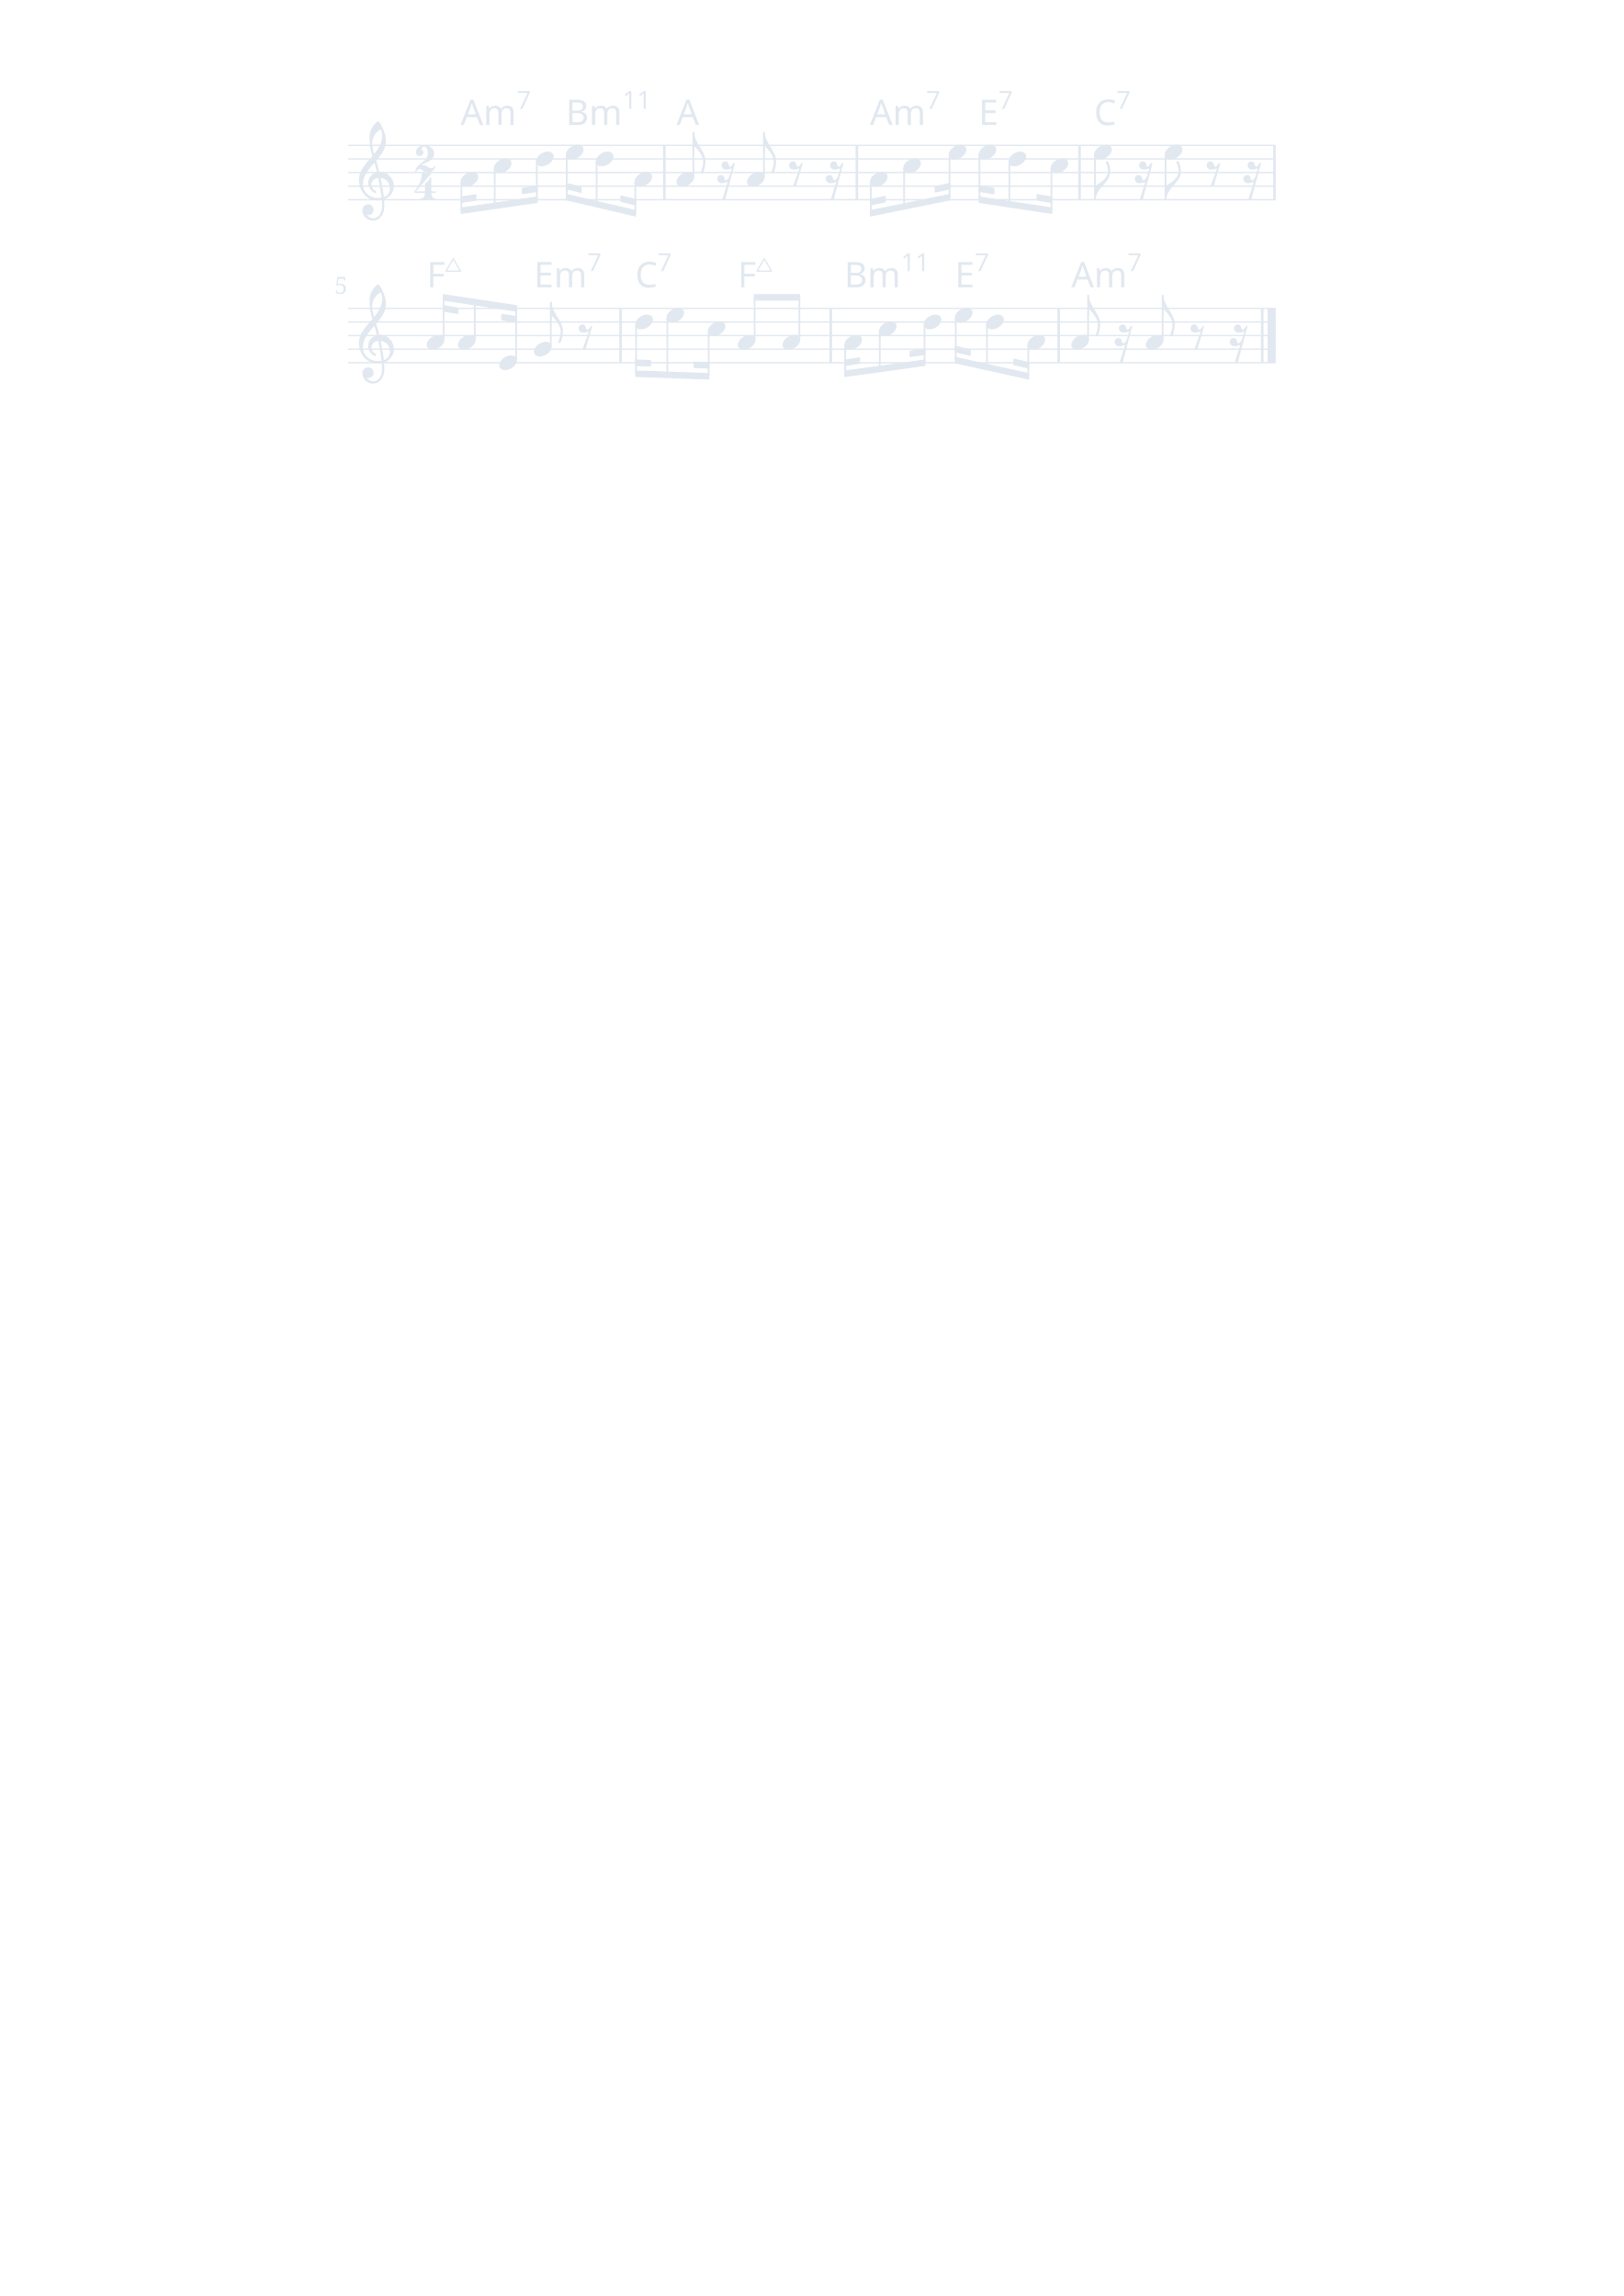
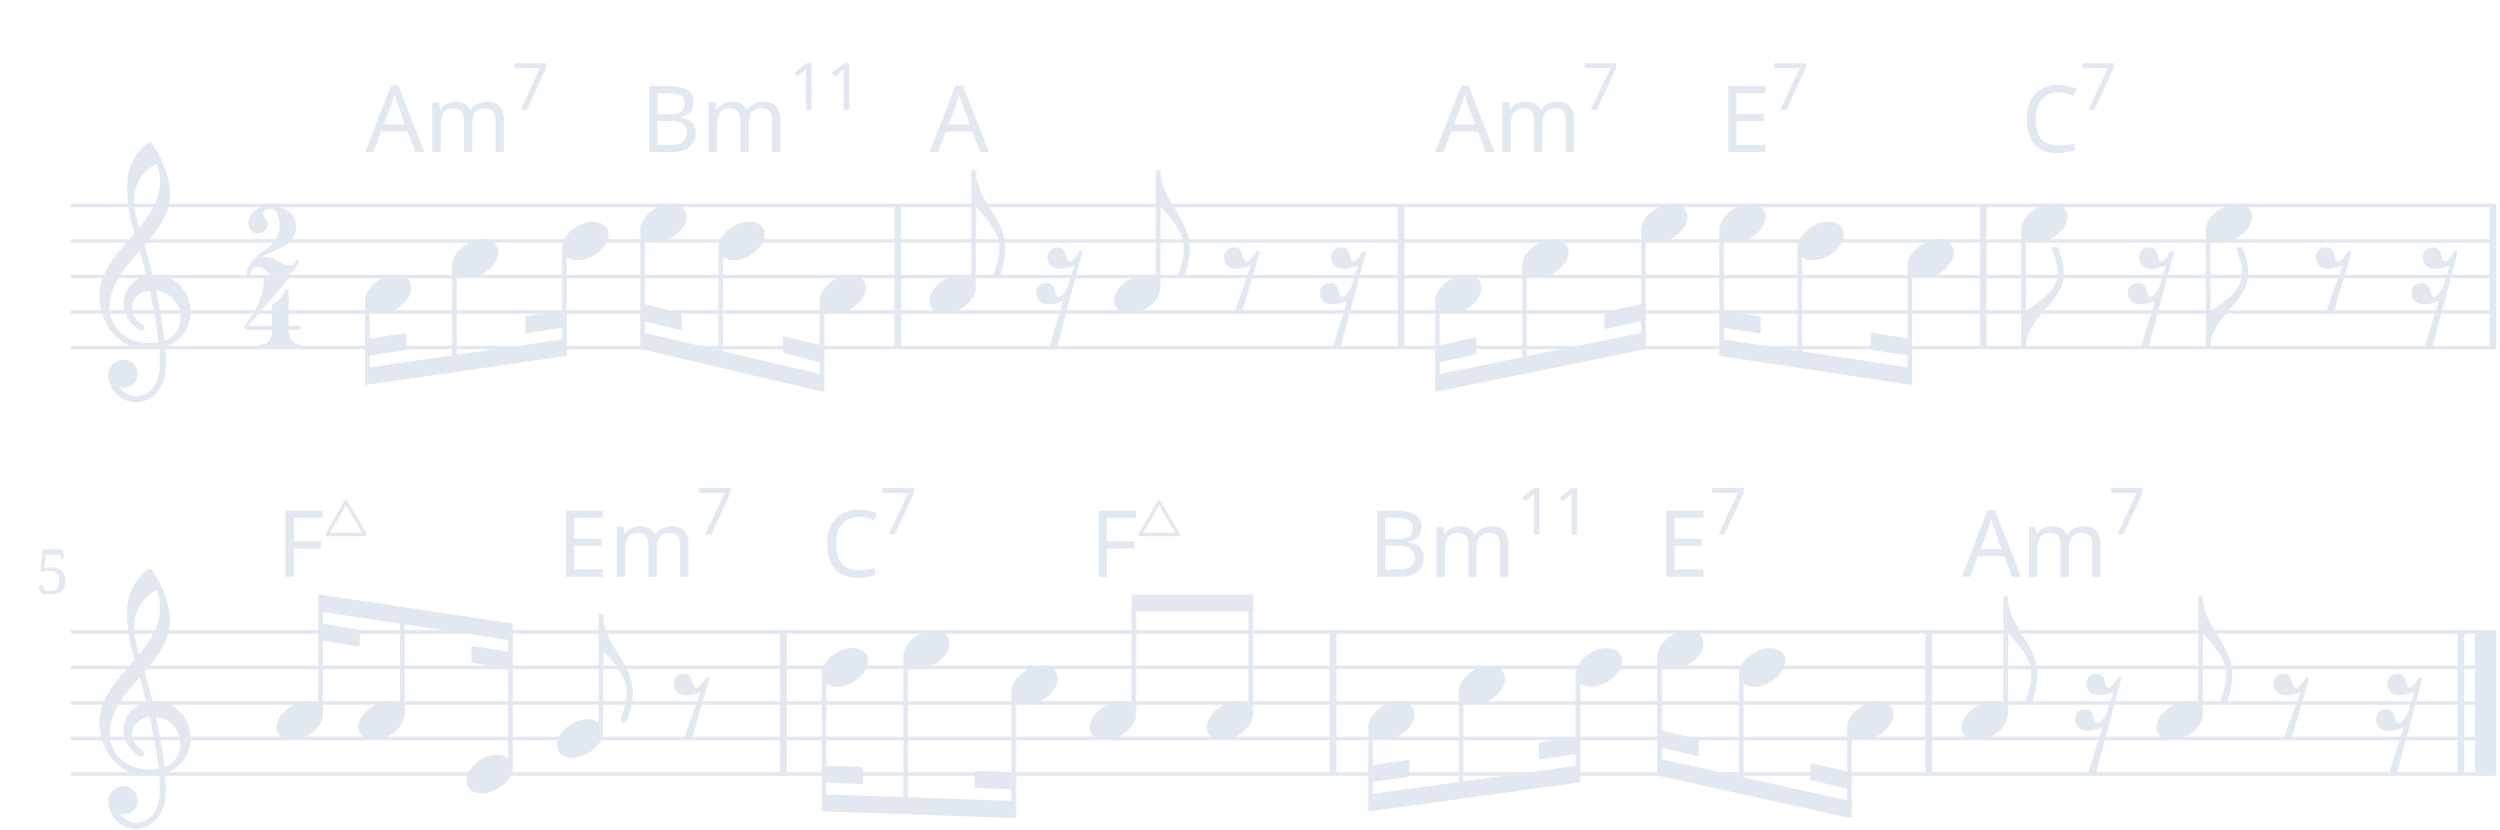
- <svg xmlns="http://www.w3.org/2000/svg" xmlns:xlink="http://www.w3.org/1999/xlink" style="color:#e2e8f0" version="1.2" width="210.00mm" height="297.00mm" viewBox="0 -0 119.502 169.009">
+ <svg xmlns="http://www.w3.org/2000/svg" xmlns:xlink="http://www.w3.org/1999/xlink" style="color:#e2e8f0" version="1.2" viewBox="23.62 4.92 70.35 23.33">
  <style type="text/css">

tspan { white-space: pre; }

</style>
  <g transform="translate(93.7041, 12.7006)">
    <rect x="0" y="-2" width="0.19" height="4" ry="0" fill="currentColor" />
  </g>
  <g transform="translate(25.6075, 14.7006)">
    <line stroke-linejoin="round" stroke-linecap="round" stroke-width="0.1" stroke="currentColor" x1="0.05" y1="0" x2="68.237" y2="0" />
  </g>
  <g transform="translate(25.6075, 13.7006)">
    <line stroke-linejoin="round" stroke-linecap="round" stroke-width="0.1" stroke="currentColor" x1="0.05" y1="0" x2="68.237" y2="0" />
  </g>
  <g transform="translate(25.6075, 12.7006)">
    <line stroke-linejoin="round" stroke-linecap="round" stroke-width="0.1" stroke="currentColor" x1="0.05" y1="0" x2="68.237" y2="0" />
  </g>
  <g transform="translate(25.6075, 11.7006)">
    <line stroke-linejoin="round" stroke-linecap="round" stroke-width="0.1" stroke="currentColor" x1="0.05" y1="0" x2="68.237" y2="0" />
  </g>
  <g transform="translate(25.6075, 10.7006)">
    <line stroke-linejoin="round" stroke-linecap="round" stroke-width="0.1" stroke="currentColor" x1="0.05" y1="0" x2="68.237" y2="0" />
  </g>
  <g transform="translate(79.3563, 12.7006)">
    <rect x="0" y="-2" width="0.19" height="4" ry="0" fill="currentColor" />
  </g>
  <g transform="translate(62.9712, 12.7006)">
    <rect x="0" y="-2" width="0.19" height="4" ry="0" fill="currentColor" />
  </g>
  <g transform="translate(48.8002, 12.7006)">
    <rect x="0" y="-2" width="0.19" height="4" ry="0" fill="currentColor" />
  </g>
  <a style="color:inherit;" xlink:href="textedit:///home/klaudius/Dokumenty/blog/vamos.ly:25:55:56">
    <g transform="translate(72.0221, 11.2006)">
      <path transform="scale(0.004, -0.004)" d="M0 -46c0 91 116 182 217 182c63 0 109 -35 109 -90c0 -87 -110 -182 -220 -182c-67 0 -106 39 -106 90z" fill="currentColor" />
    </g>
  </a>
  <a style="color:inherit;" xlink:href="textedit:///home/klaudius/Dokumenty/blog/vamos.ly:25:59:60">
    <g transform="translate(74.223, 11.7006)">
      <path transform="scale(0.004, -0.004)" d="M0 -46c0 91 116 182 217 182c63 0 109 -35 109 -90c0 -87 -110 -182 -220 -182c-67 0 -106 39 -106 90z" fill="currentColor" />
    </g>
  </a>
  <g transform="translate(72.0871, 12.7006)">
    <rect x="-0.065" y="-1.314" width="0.13" height="3.324" ry="0.04" fill="currentColor" />
  </g>
  <a style="color:inherit;" xlink:href="textedit:///home/klaudius/Dokumenty/blog/vamos.ly:17:38:39">
    <g transform="translate(72.0221, 9.2006)">
      <text font-family="sans" font-size="2.616" text-anchor="start" fill="currentColor">
        <tspan>E</tspan>
      </text>
    </g>
    <g transform="translate(73.4902, 8.0114)">
      <text font-family="sans" font-size="1.85" text-anchor="start" fill="currentColor">
        <tspan>7</tspan>
      </text>
    </g>
  </a>
  <g transform="translate(74.288, 12.7006)">
    <rect x="-0.065" y="-0.814" width="0.13" height="3.152" ry="0.04" fill="currentColor" />
  </g>
  <a style="color:inherit;" xlink:href="textedit:///home/klaudius/Dokumenty/blog/vamos.ly:25:51:52">
    <g transform="translate(69.8212, 11.2006)">
      <path transform="scale(0.004, -0.004)" d="M0 -46c0 91 116 182 217 182c63 0 109 -35 109 -90c0 -87 -110 -182 -220 -182c-67 0 -106 39 -106 90z" fill="currentColor" />
    </g>
  </a>
  <a style="color:inherit;" xlink:href="textedit:///home/klaudius/Dokumenty/blog/vamos.ly:25:62:63">
    <g transform="translate(77.3206, 12.2006)">
      <path transform="scale(0.004, -0.004)" d="M0 -46c0 91 116 182 217 182c63 0 109 -35 109 -90c0 -87 -110 -182 -220 -182c-67 0 -106 39 -106 90z" fill="currentColor" />
    </g>
  </a>
  <g transform="translate(77.3856, 12.7006)">
    <rect x="-0.065" y="-0.314" width="0.13" height="3.114" ry="0.04" fill="currentColor" />
  </g>
  <a style="color:inherit;" xlink:href="textedit:///home/klaudius/Dokumenty/blog/vamos.ly:17:45:46">
    <g transform="translate(80.5219, 9.2006)">
      <text font-family="sans" font-size="2.616" text-anchor="start" fill="currentColor">
        <tspan>C</tspan>
      </text>
    </g>
    <g transform="translate(82.1608, 8.0114)">
      <text font-family="sans" font-size="1.85" text-anchor="start" fill="currentColor">
        <tspan>7</tspan>
      </text>
    </g>
  </a>
  <a style="color:inherit;" xlink:href="textedit:///home/klaudius/Dokumenty/blog/vamos.ly:17:32:33">
    <g transform="translate(64.0226, 9.2006)">
      <text font-family="sans" font-size="2.616" text-anchor="start" fill="currentColor">
        <tspan>A</tspan>
      </text>
    </g>
    <g transform="translate(65.6956, 9.2006)">
      <text font-family="sans" font-size="2.616" text-anchor="start" fill="currentColor">
        <tspan>m</tspan>
      </text>
    </g>
    <g transform="translate(68.1539, 8.0114)">
      <text font-family="sans" font-size="1.85" text-anchor="start" fill="currentColor">
        <tspan>7</tspan>
      </text>
    </g>
  </a>
  <a style="color:inherit;" xlink:href="textedit:///home/klaudius/Dokumenty/blog/vamos.ly:25:44:45">
    <g transform="translate(64.0226, 13.2006)">
      <path transform="scale(0.004, -0.004)" d="M0 -46c0 91 116 182 217 182c63 0 109 -35 109 -90c0 -87 -110 -182 -220 -182c-67 0 -106 39 -106 90z" fill="currentColor" />
    </g>
  </a>
  <g transform="translate(64.0876, 12.7006)">
    <rect x="-0.065" y="0.686" width="0.13" height="2.301" ry="0.04" fill="currentColor" />
  </g>
  <a style="color:inherit;" xlink:href="textedit:///home/klaudius/Dokumenty/blog/vamos.ly:25:48:49">
    <g transform="translate(66.4735, 12.2006)">
      <path transform="scale(0.004, -0.004)" d="M0 -46c0 91 116 182 217 182c63 0 109 -35 109 -90c0 -87 -110 -182 -220 -182c-67 0 -106 39 -106 90z" fill="currentColor" />
    </g>
  </a>
  <g transform="translate(66.5385, 12.7006)">
    <rect x="-0.065" y="-0.314" width="0.13" height="2.809" ry="0.04" fill="currentColor" />
  </g>
  <g transform="translate(69.8862, 12.7006)">
    <rect x="-0.065" y="-1.314" width="0.13" height="3.137" ry="0.04" fill="currentColor" />
  </g>
  <a style="color:inherit;" xlink:href="textedit:///home/klaudius/Dokumenty/blog/vamos.ly:25:78:79">
    <g transform="translate(88.8139, 12.7006)">
      <path transform="scale(0.004, -0.004)" d="M70 205c79 0 46 -98 91 -98c16 0 54 48 61 63c3 6 8 9 14 9s12 -3 14 -9l-123 -420c-8 -7 -17 -10 -27 -10s-20 3 -28 10l117 326c-34 -12 -69 -22 -105 -22c-58 0 -85 41 -85 80c0 36 24 71 71 71z" fill="currentColor" />
    </g>
  </a>
  <a style="color:inherit;" xlink:href="textedit:///home/klaudius/Dokumenty/blog/vamos.ly:25:81:82">
    <g transform="translate(91.6074, 12.7006)">
      <path transform="scale(0.004, -0.004)" d="M125 205c79 0 45 -98 90 -98c15 0 50 49 57 63c3 6 8 9 14 9s12 -3 14 -9l-179 -670c-8 -7 -17 -10 -27 -10s-20 3 -28 10l101 327c-34 -12 -70 -23 -106 -23c-58 0 -86 41 -86 80c0 36 24 71 71 71c79 0 46 -98 91 -98c16 0 55 51 60 68l46 151 c-34 -12 -68 -22 -104 -22c-58 0 -85 41 -85 80c0 36 24 71 71 71z" fill="currentColor" />
    </g>
  </a>
  <g transform="translate(38.4086, 14.0568)">
    <polygon stroke-linejoin="round" stroke-linecap="round" stroke-width="0.08" fill="currentColor" stroke="currentColor" points="1.125 -0.366 1.125 0.034 0.04 0.2 0.04 -0.2" />
  </g>
  <g transform="translate(33.895, 14.7006)">
    <polygon stroke-linejoin="round" stroke-linecap="round" stroke-width="0.08" fill="currentColor" stroke="currentColor" points="1.125 -0.366 1.125 0.034 0.04 0.2 0.04 -0.2" />
  </g>
  <g transform="translate(33.895, 15.5106)">
    <polygon stroke-linejoin="round" stroke-linecap="round" stroke-width="0.08" fill="currentColor" stroke="currentColor" points="5.639 -1.01 5.639 -0.61 0.04 0.2 0.04 -0.2" />
  </g>
  <g transform="translate(45.6581, 14.6229)">
    <polygon stroke-linejoin="round" stroke-linecap="round" stroke-width="0.08" fill="currentColor" stroke="currentColor" points="1.125 0.068 1.125 0.468 0.04 0.2 0.04 -0.2" />
  </g>
  <g transform="translate(41.6445, 13.7006)">
    <polygon stroke-linejoin="round" stroke-linecap="round" stroke-width="0.08" fill="currentColor" stroke="currentColor" points="1.125 0.068 1.125 0.468 0.04 0.2 0.04 -0.2" />
  </g>
  <g transform="translate(41.6445, 14.5106)">
    <polygon stroke-linejoin="round" stroke-linecap="round" stroke-width="0.08" fill="currentColor" stroke="currentColor" points="5.139 0.99 5.139 1.39 0.04 0.2 0.04 -0.2" />
  </g>
  <g transform="translate(68.7862, 13.9345)">
    <polygon stroke-linejoin="round" stroke-linecap="round" stroke-width="0.08" fill="currentColor" stroke="currentColor" points="1.125 -0.434 1.125 -0.034 0.04 0.2 0.04 -0.2" />
  </g>
  <g transform="translate(64.0226, 14.8906)">
    <polygon stroke-linejoin="round" stroke-linecap="round" stroke-width="0.08" fill="currentColor" stroke="currentColor" points="1.125 -0.434 1.125 -0.034 0.04 0.2 0.04 -0.2" />
  </g>
  <g transform="translate(64.0226, 15.7006)">
    <polygon stroke-linejoin="round" stroke-linecap="round" stroke-width="0.08" fill="currentColor" stroke="currentColor" points="5.889 -1.39 5.889 -0.99 0.04 0.2 0.04 -0.2" />
  </g>
  <g transform="translate(76.2856, 14.5268)">
    <polygon stroke-linejoin="round" stroke-linecap="round" stroke-width="0.08" fill="currentColor" stroke="currentColor" points="1.125 -0.026 1.125 0.374 0.04 0.2 0.04 -0.2" />
  </g>
  <g transform="translate(72.0221, 13.8906)">
    <polygon stroke-linejoin="round" stroke-linecap="round" stroke-width="0.08" fill="currentColor" stroke="currentColor" points="1.125 -0.026 1.125 0.374 0.04 0.2 0.04 -0.2" />
  </g>
  <g transform="translate(72.0221, 14.7006)">
    <polygon stroke-linejoin="round" stroke-linecap="round" stroke-width="0.08" fill="currentColor" stroke="currentColor" points="5.389 0.61 5.389 1.01 0.04 0.2 0.04 -0.2" />
  </g>
  <g transform="translate(80.5869, 12.7006)">
    <rect x="-0.065" y="-1.314" width="0.13" height="3.314" ry="0.04" fill="currentColor" />
  </g>
  <g transform="translate(80.6519, 14.6606)">
    <path transform="scale(0.004, -0.004)" d="M0 0h-16v375h16v-375zM224 509c0 94 -40 158 -40 168c0 14 11 22 23 22c7 0 15 -3 20 -11c25 -56 40 -117 40 -179c0 -203 -267 -306 -267 -509v250c97 59 224 148 224 259z" fill="currentColor" />
  </g>
  <a style="color:inherit;" xlink:href="textedit:///home/klaudius/Dokumenty/blog/vamos.ly:25:68:69">
    <g transform="translate(80.5219, 11.2006)">
      <path transform="scale(0.004, -0.004)" d="M0 -46c0 91 116 182 217 182c63 0 109 -35 109 -90c0 -87 -110 -182 -220 -182c-67 0 -106 39 -106 90z" fill="currentColor" />
    </g>
  </a>
  <a style="color:inherit;" xlink:href="textedit:///home/klaudius/Dokumenty/blog/vamos.ly:25:71:72">
    <g transform="translate(83.6196, 12.7006)">
      <path transform="scale(0.004, -0.004)" d="M125 205c79 0 45 -98 90 -98c15 0 50 49 57 63c3 6 8 9 14 9s12 -3 14 -9l-179 -670c-8 -7 -17 -10 -27 -10s-20 3 -28 10l101 327c-34 -12 -70 -23 -106 -23c-58 0 -86 41 -86 80c0 36 24 71 71 71c79 0 46 -98 91 -98c16 0 55 51 60 68l46 151 c-34 -12 -68 -22 -104 -22c-58 0 -85 41 -85 80c0 36 24 71 71 71z" fill="currentColor" />
    </g>
  </a>
  <a style="color:inherit;" xlink:href="textedit:///home/klaudius/Dokumenty/blog/vamos.ly:25:75:76">
    <g transform="translate(85.7163, 11.2006)">
      <path transform="scale(0.004, -0.004)" d="M0 -46c0 91 116 182 217 182c63 0 109 -35 109 -90c0 -87 -110 -182 -220 -182c-67 0 -106 39 -106 90z" fill="currentColor" />
    </g>
  </a>
  <g transform="translate(85.7813, 12.7006)">
    <rect x="-0.065" y="-1.314" width="0.13" height="3.314" ry="0.04" fill="currentColor" />
  </g>
  <g transform="translate(85.8463, 14.6606)">
    <path transform="scale(0.004, -0.004)" d="M0 0h-16v375h16v-375zM224 509c0 94 -40 158 -40 168c0 14 11 22 23 22c7 0 15 -3 20 -11c25 -56 40 -117 40 -179c0 -203 -267 -306 -267 -509v250c97 59 224 148 224 259z" fill="currentColor" />
  </g>
  <g transform="translate(41.7095, 12.7006)">
    <rect x="-0.065" y="-1.314" width="0.13" height="3.139" ry="0.04" fill="currentColor" />
  </g>
  <a style="color:inherit;" xlink:href="textedit:///home/klaudius/Dokumenty/blog/vamos.ly:25:16:17">
    <g transform="translate(43.8454, 11.7006)">
      <path transform="scale(0.004, -0.004)" d="M0 -46c0 91 116 182 217 182c63 0 109 -35 109 -90c0 -87 -110 -182 -220 -182c-67 0 -106 39 -106 90z" fill="currentColor" />
    </g>
  </a>
  <g transform="translate(43.9104, 12.7006)">
    <rect x="-0.065" y="-0.814" width="0.13" height="3.144" ry="0.04" fill="currentColor" />
  </g>
  <a style="color:inherit;" xlink:href="textedit:///home/klaudius/Dokumenty/blog/vamos.ly:25:12:13">
    <g transform="translate(41.6445, 11.2006)">
      <path transform="scale(0.004, -0.004)" d="M0 -46c0 91 116 182 217 182c63 0 109 -35 109 -90c0 -87 -110 -182 -220 -182c-67 0 -106 39 -106 90z" fill="currentColor" />
    </g>
  </a>
  <a style="color:inherit;" xlink:href="textedit:///home/klaudius/Dokumenty/blog/vamos.ly:25:19:20">
    <g transform="translate(46.6931, 13.2006)">
      <path transform="scale(0.004, -0.004)" d="M0 -46c0 91 116 182 217 182c63 0 109 -35 109 -90c0 -87 -110 -182 -220 -182c-67 0 -106 39 -106 90z" fill="currentColor" />
    </g>
  </a>
  <g transform="translate(46.7581, 12.7006)">
    <rect x="-0.065" y="0.686" width="0.13" height="2.299" ry="0.04" fill="currentColor" />
  </g>
  <g transform="translate(33.96, 12.7006)">
    <rect x="-0.065" y="0.686" width="0.13" height="2.115" ry="0.04" fill="currentColor" />
  </g>
  <a style="color:inherit;" xlink:href="textedit:///home/klaudius/Dokumenty/blog/vamos.ly:23:0:1">
    <g transform="translate(30.5608, 12.7006)">
      <path transform="scale(0.004, -0.004)" d="M229 0c-88 0 -90 66 -144 66c-30 0 -59 -20 -62 -55c-1 -7 -6 -11 -11 -11c-6 0 -12 4 -12 11v2c15 172 232 165 232 342c0 59 -16 122 -67 122c-25 0 -49 -14 -49 -37c0 -27 35 -41 35 -68c0 -38 -31 -69 -69 -69s-69 31 -69 69c0 76 72 128 152 128 c95 0 183 -57 183 -145c0 -151 -150 -159 -246 -220c9 2 18 3 27 3c83 0 111 -59 171 -59c48 0 38 38 55 38c6 0 12 -5 12 -12c0 -22 -44 -105 -138 -105z" fill="currentColor" />
    </g>
    <g transform="translate(30.4925, 14.7006)">
      <path transform="scale(0.004, -0.004)" d="M196 117h117c0 -48 27 -94 72 -94c8 0 12 -5 12 -11s-4 -12 -12 -12c-44 0 -87 13 -131 13s-87 -13 -131 -13c-8 0 -12 6 -12 12s4 11 12 11c45 0 73 46 73 94zM225 487c36 0 69 14 76 14c8 0 14 -6 14 -12c0 -2 -1 -3 -2 -5l-284 -330h167v131c0 34 34 27 68 72 c22 30 23 56 36 56c6 0 13 -5 13 -14v-245h72c10 0 15 -7 15 -14s-5 -15 -15 -15h-72v-8h-117v8h-167c-23 0 -31 14 -31 23c0 12 140 143 140 336c0 9 6 16 13 16c5 0 39 -13 74 -13z" fill="currentColor" />
    </g>
  </a>
  <a style="color:inherit;" xlink:href="textedit:///home/klaudius/Dokumenty/blog/vamos.ly:17:27:28">
    <g transform="translate(49.7891, 9.2006)">
      <text font-family="sans" font-size="2.616" text-anchor="start" fill="currentColor">
        <tspan>A</tspan>
      </text>
    </g>
  </a>
  <a style="color:inherit;" xlink:href="textedit:///home/klaudius/Dokumenty/blog/vamos.ly:25:5:6">
    <g transform="translate(36.346, 12.2006)">
      <path transform="scale(0.004, -0.004)" d="M0 -46c0 91 116 182 217 182c63 0 109 -35 109 -90c0 -87 -110 -182 -220 -182c-67 0 -106 39 -106 90z" fill="currentColor" />
    </g>
  </a>
  <g transform="translate(36.411, 12.7006)">
    <rect x="-0.065" y="-0.314" width="0.13" height="2.765" ry="0.04" fill="currentColor" />
  </g>
  <a style="color:inherit;" xlink:href="textedit:///home/klaudius/Dokumenty/blog/vamos.ly:22:0:1">
</a>
  <a style="color:inherit;" xlink:href="textedit:///home/klaudius/Dokumenty/blog/vamos.ly:25:8:9">
    <g transform="translate(39.4436, 11.7006)">
      <path transform="scale(0.004, -0.004)" d="M0 -46c0 91 116 182 217 182c63 0 109 -35 109 -90c0 -87 -110 -182 -220 -182c-67 0 -106 39 -106 90z" fill="currentColor" />
    </g>
  </a>
  <g transform="translate(39.5086, 12.7006)">
    <rect x="-0.065" y="-0.814" width="0.13" height="2.823" ry="0.04" fill="currentColor" />
  </g>
  <a style="color:inherit;" xlink:href="textedit:///home/klaudius/Dokumenty/blog/vamos.ly:17:18:19">
    <g transform="translate(41.6445, 9.2006)">
      <text font-family="sans" font-size="2.616" text-anchor="start" fill="currentColor">
        <tspan>B</tspan>
      </text>
    </g>
    <g transform="translate(43.3517, 9.2006)">
      <text font-family="sans" font-size="2.616" text-anchor="start" fill="currentColor">
        <tspan>m</tspan>
      </text>
    </g>
    <g transform="translate(45.81, 8.0114)">
      <text font-family="sans" font-size="1.85" text-anchor="start" fill="currentColor">
        <tspan>11</tspan>
      </text>
    </g>
  </a>
  <a style="color:inherit;" xlink:href="textedit:///home/klaudius/Dokumenty/blog/vamos.ly:25:35:36">
    <g transform="translate(58.0811, 12.7006)">
      <path transform="scale(0.004, -0.004)" d="M70 205c79 0 46 -98 91 -98c16 0 54 48 61 63c3 6 8 9 14 9s12 -3 14 -9l-123 -420c-8 -7 -17 -10 -27 -10s-20 3 -28 10l117 326c-34 -12 -69 -22 -105 -22c-58 0 -85 41 -85 80c0 36 24 71 71 71z" fill="currentColor" />
    </g>
  </a>
  <a style="color:inherit;" xlink:href="textedit:///home/klaudius/Dokumenty/blog/vamos.ly:25:25:26">
    <g transform="translate(49.7891, 13.2006)">
      <path transform="scale(0.004, -0.004)" d="M0 -46c0 91 116 182 217 182c63 0 109 -35 109 -90c0 -87 -110 -182 -220 -182c-67 0 -106 39 -106 90z" fill="currentColor" />
    </g>
  </a>
  <a style="color:inherit;" xlink:href="textedit:///home/klaudius/Dokumenty/blog/vamos.ly:25:32:33">
    <g transform="translate(54.9834, 13.2006)">
      <path transform="scale(0.004, -0.004)" d="M0 -46c0 91 116 182 217 182c63 0 109 -35 109 -90c0 -87 -110 -182 -220 -182c-67 0 -106 39 -106 90z" fill="currentColor" />
    </g>
  </a>
  <g transform="translate(56.2226, 12.7006)">
    <rect x="-0.065" y="-3" width="0.13" height="3.314" ry="0.04" fill="currentColor" />
  </g>
  <g transform="translate(56.2876, 9.7406)">
    <path transform="scale(0.004, -0.004)" d="M0 0v-375h-16v375h16zM123 -729c0 10 42 87 42 196c0 103 -94 208 -165 283v250c0 -197 207 -336 207 -533c0 -71 -15 -141 -41 -207c-5 -8 -13 -12 -20 -12c-12 0 -23 9 -23 23z" fill="currentColor" />
  </g>
  <a style="color:inherit;" xlink:href="textedit:///home/klaudius/Dokumenty/blog/vamos.ly:25:38:39">
    <g transform="translate(60.8745, 12.7006)">
      <path transform="scale(0.004, -0.004)" d="M125 205c79 0 45 -98 90 -98c15 0 50 49 57 63c3 6 8 9 14 9s12 -3 14 -9l-179 -670c-8 -7 -17 -10 -27 -10s-20 3 -28 10l101 327c-34 -12 -70 -23 -106 -23c-58 0 -86 41 -86 80c0 36 24 71 71 71c79 0 46 -98 91 -98c16 0 55 51 60 68l46 151 c-34 -12 -68 -22 -104 -22c-58 0 -85 41 -85 80c0 36 24 71 71 71z" fill="currentColor" />
    </g>
  </a>
  <a style="color:inherit;" xlink:href="textedit:///home/klaudius/Dokumenty/blog/vamos.ly:25:28:29">
    <g transform="translate(52.8867, 12.7006)">
      <path transform="scale(0.004, -0.004)" d="M125 205c79 0 45 -98 90 -98c15 0 50 49 57 63c3 6 8 9 14 9s12 -3 14 -9l-179 -670c-8 -7 -17 -10 -27 -10s-20 3 -28 10l101 327c-34 -12 -70 -23 -106 -23c-58 0 -86 41 -86 80c0 36 24 71 71 71c79 0 46 -98 91 -98c16 0 55 51 60 68l46 151 c-34 -12 -68 -22 -104 -22c-58 0 -85 41 -85 80c0 36 24 71 71 71z" fill="currentColor" />
    </g>
  </a>
  <g transform="translate(26.4075, 13.7006)">
    <path transform="scale(0.004, -0.004)" d="M266 -635h-6c-108 0 -195 88 -195 197c0 58 53 103 112 103c54 0 95 -47 95 -103c0 -52 -43 -95 -95 -95c-11 0 -21 2 -31 6c26 -39 68 -65 117 -65h4zM401 151c19 -89 48 -242 60 -354c76 27 112 94 112 163c0 89 -60 179 -172 191zM74 28c0 -112 98 -247 278 -247 c21 0 44 2 68 6c-7 64 -29 203 -63 364c-79 -8 -124 -61 -124 -119c0 -44 25 -91 81 -123c5 -5 7 -10 7 -15c0 -11 -10 -22 -22 -22c-15 0 -126 62 -126 187c0 88 58 174 160 197c-14 58 -29 117 -46 175c-107 -121 -213 -243 -213 -403zM357 1194c28 0 143 -206 143 -361 c0 -143 -86 -255 -180 -364c21 -68 39 -138 56 -207c5 0 10 1 14 1c155 0 255 -129 255 -262c0 -113 -74 -212 -180 -245c3 -35 5 -70 5 -105c0 -19 -1 -39 -2 -58c-7 -119 -88 -225 -202 -228l1 43c93 2 153 92 159 191c1 18 2 37 2 55c0 31 -1 61 -4 92 c-28 -5 -55 -8 -80 -8c-239 0 -342 217 -342 374c0 177 131 306 248 441c-29 96 -52 170 -52 346c0 189 144 295 159 295zM247 782c0 -55 12 -115 35 -190c82 100 147 202 147 326c0 40 -6 82 -21 127c-49 -24 -161 -97 -161 -263z" fill="currentColor" />
  </g>
  <g transform="translate(51.0283, 12.7006)">
    <rect x="-0.065" y="-3" width="0.13" height="3.314" ry="0.04" fill="currentColor" />
  </g>
  <g transform="translate(51.0933, 9.7406)">
    <path transform="scale(0.004, -0.004)" d="M0 0v-375h-16v375h16zM123 -729c0 10 42 87 42 196c0 103 -94 208 -165 283v250c0 -197 207 -336 207 -533c0 -71 -15 -141 -41 -207c-5 -8 -13 -12 -20 -12c-12 0 -23 9 -23 23z" fill="currentColor" />
  </g>
  <a style="color:inherit;" xlink:href="textedit:///home/klaudius/Dokumenty/blog/vamos.ly:25:0:1">
    <g transform="translate(33.895, 13.2006)">
      <path transform="scale(0.004, -0.004)" d="M0 -46c0 91 116 182 217 182c63 0 109 -35 109 -90c0 -87 -110 -182 -220 -182c-67 0 -106 39 -106 90z" fill="currentColor" />
    </g>
  </a>
  <a style="color:inherit;" xlink:href="textedit:///home/klaudius/Dokumenty/blog/vamos.ly:17:12:13">
    <g transform="translate(33.895, 9.2006)">
      <text font-family="sans" font-size="2.616" text-anchor="start" fill="currentColor">
        <tspan>A</tspan>
      </text>
    </g>
    <g transform="translate(35.5681, 9.2006)">
      <text font-family="sans" font-size="2.616" text-anchor="start" fill="currentColor">
        <tspan>m</tspan>
      </text>
    </g>
    <g transform="translate(38.0264, 8.0114)">
      <text font-family="sans" font-size="1.85" text-anchor="start" fill="currentColor">
        <tspan>7</tspan>
      </text>
    </g>
  </a>
  <g transform="translate(45.5769, 24.7006)">
    <rect x="0" y="-2" width="0.19" height="4" ry="0" fill="currentColor" />
  </g>
  <g transform="translate(93.2941, 24.7006)">
    <rect x="0" y="-2" width="0.6" height="4" ry="0" fill="currentColor" />
  </g>
  <g transform="translate(92.8041, 24.7006)">
    <rect x="0" y="-2" width="0.19" height="4" ry="0" fill="currentColor" />
  </g>
  <g transform="translate(61.0498, 24.7006)">
    <rect x="0" y="-2" width="0.19" height="4" ry="0" fill="currentColor" />
  </g>
  <g transform="translate(25.6075, 26.7006)">
    <line stroke-linejoin="round" stroke-linecap="round" stroke-width="0.1" stroke="currentColor" x1="0.05" y1="0" x2="68.237" y2="0" />
  </g>
  <g transform="translate(25.6075, 25.7006)">
    <line stroke-linejoin="round" stroke-linecap="round" stroke-width="0.1" stroke="currentColor" x1="0.05" y1="0" x2="68.237" y2="0" />
  </g>
  <g transform="translate(25.6075, 24.7006)">
    <line stroke-linejoin="round" stroke-linecap="round" stroke-width="0.1" stroke="currentColor" x1="0.05" y1="0" x2="68.237" y2="0" />
  </g>
  <g transform="translate(25.6075, 23.7006)">
    <line stroke-linejoin="round" stroke-linecap="round" stroke-width="0.1" stroke="currentColor" x1="0.05" y1="0" x2="68.237" y2="0" />
  </g>
  <g transform="translate(25.6075, 22.7006)">
    <line stroke-linejoin="round" stroke-linecap="round" stroke-width="0.1" stroke="currentColor" x1="0.05" y1="0" x2="68.237" y2="0" />
  </g>
  <g transform="translate(77.8217, 24.7006)">
    <rect x="0" y="-2" width="0.19" height="4" ry="0" fill="currentColor" />
  </g>
  <g transform="translate(68.0433, 24.7006)">
    <rect x="-0.065" y="-0.814" width="0.13" height="2.823" ry="0.04" fill="currentColor" />
  </g>
  <a style="color:inherit;" xlink:href="textedit:///home/klaudius/Dokumenty/blog/vamos.ly:17:90:91">
    <g transform="translate(70.2766, 21.1506)">
      <text font-family="sans" font-size="2.616" text-anchor="start" fill="currentColor">
        <tspan>E</tspan>
      </text>
    </g>
    <g transform="translate(71.7447, 19.9614)">
      <text font-family="sans" font-size="1.85" text-anchor="start" fill="currentColor">
        <tspan>7</tspan>
      </text>
    </g>
  </a>
  <a style="color:inherit;" xlink:href="textedit:///home/klaudius/Dokumenty/blog/vamos.ly:26:51:52">
    <g transform="translate(70.2766, 23.2006)">
      <path transform="scale(0.004, -0.004)" d="M0 -46c0 91 116 182 217 182c63 0 109 -35 109 -90c0 -87 -110 -182 -220 -182c-67 0 -106 39 -106 90z" fill="currentColor" />
    </g>
  </a>
  <g transform="translate(70.3416, 24.7006)">
    <rect x="-0.065" y="-1.314" width="0.13" height="3.138" ry="0.04" fill="currentColor" />
  </g>
  <a style="color:inherit;" xlink:href="textedit:///home/klaudius/Dokumenty/blog/vamos.ly:26:55:56">
    <g transform="translate(72.5749, 23.7006)">
      <path transform="scale(0.004, -0.004)" d="M0 -46c0 91 116 182 217 182c63 0 109 -35 109 -90c0 -87 -110 -182 -220 -182c-67 0 -106 39 -106 90z" fill="currentColor" />
    </g>
  </a>
  <g transform="translate(72.6399, 24.7006)">
    <rect x="-0.065" y="-0.814" width="0.13" height="3.138" ry="0.04" fill="currentColor" />
  </g>
  <a style="color:inherit;" xlink:href="textedit:///home/klaudius/Dokumenty/blog/vamos.ly:26:58:59">
    <g transform="translate(75.6172, 25.2006)">
      <path transform="scale(0.004, -0.004)" d="M0 -46c0 91 116 182 217 182c63 0 109 -35 109 -90c0 -87 -110 -182 -220 -182c-67 0 -106 39 -106 90z" fill="currentColor" />
    </g>
  </a>
  <g transform="translate(75.6822, 24.7006)">
    <rect x="-0.065" y="0.686" width="0.13" height="2.3" ry="0.04" fill="currentColor" />
  </g>
  <a style="color:inherit;" xlink:href="textedit:///home/klaudius/Dokumenty/blog/vamos.ly:17:97:98">
    <g transform="translate(78.843, 21.1506)">
      <text font-family="sans" font-size="2.616" text-anchor="start" fill="currentColor">
        <tspan>A</tspan>
      </text>
    </g>
    <g transform="translate(80.5161, 21.1506)">
      <text font-family="sans" font-size="2.616" text-anchor="start" fill="currentColor">
        <tspan>m</tspan>
      </text>
    </g>
    <g transform="translate(82.9744, 19.9614)">
      <text font-family="sans" font-size="1.85" text-anchor="start" fill="currentColor">
        <tspan>7</tspan>
      </text>
    </g>
  </a>
  <a style="color:inherit;" xlink:href="textedit:///home/klaudius/Dokumenty/blog/vamos.ly:26:64:65">
    <g transform="translate(78.843, 25.2006)">
      <path transform="scale(0.004, -0.004)" d="M0 -46c0 91 116 182 217 182c63 0 109 -35 109 -90c0 -87 -110 -182 -220 -182c-67 0 -106 39 -106 90z" fill="currentColor" />
    </g>
  </a>
  <a style="color:inherit;" xlink:href="textedit:///home/klaudius/Dokumenty/blog/vamos.ly:26:40:41">
    <g transform="translate(62.1376, 25.2006)">
      <path transform="scale(0.004, -0.004)" d="M0 -46c0 91 116 182 217 182c63 0 109 -35 109 -90c0 -87 -110 -182 -220 -182c-67 0 -106 39 -106 90z" fill="currentColor" />
    </g>
  </a>
  <g transform="translate(62.2026, 24.7006)">
    <rect x="-0.065" y="0.686" width="0.13" height="2.115" ry="0.04" fill="currentColor" />
  </g>
  <a style="color:inherit;" xlink:href="textedit:///home/klaudius/Dokumenty/blog/vamos.ly:26:44:45">
    <g transform="translate(64.6859, 24.2006)">
      <path transform="scale(0.004, -0.004)" d="M0 -46c0 91 116 182 217 182c63 0 109 -35 109 -90c0 -87 -110 -182 -220 -182c-67 0 -106 39 -106 90z" fill="currentColor" />
    </g>
  </a>
  <g transform="translate(64.7509, 24.7006)">
    <rect x="-0.065" y="-0.314" width="0.13" height="2.769" ry="0.04" fill="currentColor" />
  </g>
  <a style="color:inherit;" xlink:href="textedit:///home/klaudius/Dokumenty/blog/vamos.ly:26:47:48">
    <g transform="translate(67.9783, 23.7006)">
      <path transform="scale(0.004, -0.004)" d="M0 -46c0 91 116 182 217 182c63 0 109 -35 109 -90c0 -87 -110 -182 -220 -182c-67 0 -106 39 -106 90z" fill="currentColor" />
    </g>
  </a>
  <a style="color:inherit;" xlink:href="textedit:///home/klaudius/Dokumenty/blog/vamos.ly:26:74:75">
    <g transform="translate(87.6218, 24.7006)">
      <path transform="scale(0.004, -0.004)" d="M70 205c79 0 46 -98 91 -98c16 0 54 48 61 63c3 6 8 9 14 9s12 -3 14 -9l-123 -420c-8 -7 -17 -10 -27 -10s-20 3 -28 10l117 326c-34 -12 -69 -22 -105 -22c-58 0 -85 41 -85 80c0 36 24 71 71 71z" fill="currentColor" />
    </g>
  </a>
  <a style="color:inherit;" xlink:href="textedit:///home/klaudius/Dokumenty/blog/vamos.ly:26:77:78">
    <g transform="translate(90.61, 24.7006)">
      <path transform="scale(0.004, -0.004)" d="M125 205c79 0 45 -98 90 -98c15 0 50 49 57 63c3 6 8 9 14 9s12 -3 14 -9l-179 -670c-8 -7 -17 -10 -27 -10s-20 3 -28 10l101 327c-34 -12 -70 -23 -106 -23c-58 0 -86 41 -86 80c0 36 24 71 71 71c79 0 46 -98 91 -98c16 0 55 51 60 68l46 151 c-34 -12 -68 -22 -104 -22c-58 0 -85 41 -85 80c0 36 24 71 71 71z" fill="currentColor" />
    </g>
  </a>
  <g transform="translate(32.5817, 21.8906)">
    <polygon stroke-linejoin="round" stroke-linecap="round" stroke-width="0.08" fill="currentColor" stroke="currentColor" points="5.431 0.61 5.431 1.01 0.04 0.2 0.04 -0.2" />
  </g>
  <g transform="translate(36.8873, 23.3381)">
    <polygon stroke-linejoin="round" stroke-linecap="round" stroke-width="0.08" fill="currentColor" stroke="currentColor" points="1.125 -0.028 1.125 0.372 0.04 0.2 0.04 -0.2" />
  </g>
  <g transform="translate(32.5817, 22.7006)">
    <polygon stroke-linejoin="round" stroke-linecap="round" stroke-width="0.08" fill="currentColor" stroke="currentColor" points="1.125 -0.028 1.125 0.372 0.04 0.2 0.04 -0.2" />
  </g>
  <g transform="translate(51.0562, 26.8501)">
    <polygon stroke-linejoin="round" stroke-linecap="round" stroke-width="0.08" fill="currentColor" stroke="currentColor" points="1.125 -0.16 1.125 0.24 0.04 0.2 0.04 -0.2" />
  </g>
  <g transform="translate(46.7505, 26.7006)">
    <polygon stroke-linejoin="round" stroke-linecap="round" stroke-width="0.08" fill="currentColor" stroke="currentColor" points="1.125 -0.16 1.125 0.24 0.04 0.2 0.04 -0.2" />
  </g>
  <g transform="translate(46.7505, 27.5106)">
    <polygon stroke-linejoin="round" stroke-linecap="round" stroke-width="0.08" fill="currentColor" stroke="currentColor" points="5.431 -0.01 5.431 0.39 0.04 0.2 0.04 -0.2" />
  </g>
  <g transform="translate(55.474, 21.8906)">
    <polygon stroke-linejoin="round" stroke-linecap="round" stroke-width="0.08" fill="currentColor" stroke="currentColor" points="3.382 -0.2 3.382 0.2 0.04 0.2 0.04 -0.2" />
  </g>
  <g transform="translate(66.9433, 26.0487)">
    <polygon stroke-linejoin="round" stroke-linecap="round" stroke-width="0.08" fill="currentColor" stroke="currentColor" points="1.125 -0.358 1.125 0.042 0.04 0.2 0.04 -0.2" />
  </g>
  <g transform="translate(62.1376, 26.7006)">
    <polygon stroke-linejoin="round" stroke-linecap="round" stroke-width="0.08" fill="currentColor" stroke="currentColor" points="1.125 -0.358 1.125 0.042 0.04 0.2 0.04 -0.2" />
  </g>
  <g transform="translate(62.1376, 27.5106)">
    <polygon stroke-linejoin="round" stroke-linecap="round" stroke-width="0.08" fill="currentColor" stroke="currentColor" points="5.931 -1.01 5.931 -0.61 0.04 0.2 0.04 -0.2" />
  </g>
  <g transform="translate(74.5822, 26.6372)">
    <polygon stroke-linejoin="round" stroke-linecap="round" stroke-width="0.08" fill="currentColor" stroke="currentColor" points="1.125 0.053 1.125 0.453 0.04 0.2 0.04 -0.2" />
  </g>
  <g transform="translate(70.2766, 25.7006)">
    <polygon stroke-linejoin="round" stroke-linecap="round" stroke-width="0.08" fill="currentColor" stroke="currentColor" points="1.125 0.053 1.125 0.453 0.04 0.2 0.04 -0.2" />
  </g>
  <g transform="translate(70.2766, 26.5106)">
    <polygon stroke-linejoin="round" stroke-linecap="round" stroke-width="0.08" fill="currentColor" stroke="currentColor" points="5.431 0.99 5.431 1.39 0.04 0.2 0.04 -0.2" />
  </g>
  <g transform="translate(80.0822, 24.7006)">
    <rect x="-0.065" y="-3" width="0.13" height="3.314" ry="0.04" fill="currentColor" />
  </g>
  <g transform="translate(80.1472, 21.7406)">
    <path transform="scale(0.004, -0.004)" d="M0 0v-375h-16v375h16zM123 -729c0 10 42 87 42 196c0 103 -94 208 -165 283v250c0 -197 207 -336 207 -533c0 -71 -15 -141 -41 -207c-5 -8 -13 -12 -20 -12c-12 0 -23 9 -23 23z" fill="currentColor" />
  </g>
  <a style="color:inherit;" xlink:href="textedit:///home/klaudius/Dokumenty/blog/vamos.ly:26:67:68">
    <g transform="translate(82.1354, 24.7006)">
      <path transform="scale(0.004, -0.004)" d="M125 205c79 0 45 -98 90 -98c15 0 50 49 57 63c3 6 8 9 14 9s12 -3 14 -9l-179 -670c-8 -7 -17 -10 -27 -10s-20 3 -28 10l101 327c-34 -12 -70 -23 -106 -23c-58 0 -86 41 -86 80c0 36 24 71 71 71c79 0 46 -98 91 -98c16 0 55 51 60 68l46 151 c-34 -12 -68 -22 -104 -22c-58 0 -85 41 -85 80c0 36 24 71 71 71z" fill="currentColor" />
    </g>
  </a>
  <a style="color:inherit;" xlink:href="textedit:///home/klaudius/Dokumenty/blog/vamos.ly:26:71:72">
    <g transform="translate(84.3295, 25.2006)">
      <path transform="scale(0.004, -0.004)" d="M0 -46c0 91 116 182 217 182c63 0 109 -35 109 -90c0 -87 -110 -182 -220 -182c-67 0 -106 39 -106 90z" fill="currentColor" />
    </g>
  </a>
  <g transform="translate(85.5687, 24.7006)">
    <rect x="-0.065" y="-3" width="0.13" height="3.314" ry="0.04" fill="currentColor" />
  </g>
  <g transform="translate(85.6337, 21.7406)">
    <path transform="scale(0.004, -0.004)" d="M0 0v-375h-16v375h16zM123 -729c0 10 42 87 42 196c0 103 -94 208 -165 283v250c0 -197 207 -336 207 -533c0 -71 -15 -141 -41 -207c-5 -8 -13 -12 -20 -12c-12 0 -23 9 -23 23z" fill="currentColor" />
  </g>
  <g transform="translate(40.5356, 24.7006)">
    <rect x="-0.065" y="-2.5" width="0.13" height="3.314" ry="0.04" fill="currentColor" />
  </g>
  <a style="color:inherit;" xlink:href="textedit:///home/klaudius/Dokumenty/blog/vamos.ly:26:8:9">
    <g transform="translate(36.7481, 26.7006)">
      <path transform="scale(0.004, -0.004)" d="M0 -46c0 91 116 182 217 182c63 0 109 -35 109 -90c0 -87 -110 -182 -220 -182c-67 0 -106 39 -106 90z" fill="currentColor" />
    </g>
  </a>
  <g transform="translate(37.9873, 24.7006)">
    <rect x="-0.065" y="-2.01" width="0.13" height="3.823" ry="0.04" fill="currentColor" />
  </g>
  <a style="color:inherit;" xlink:href="textedit:///home/klaudius/Dokumenty/blog/vamos.ly:17:60:61">
    <g transform="translate(39.2964, 21.1506)">
      <text font-family="sans" font-size="2.616" text-anchor="start" fill="currentColor">
        <tspan>E</tspan>
      </text>
    </g>
    <g transform="translate(40.7646, 21.1506)">
      <text font-family="sans" font-size="2.616" text-anchor="start" fill="currentColor">
        <tspan>m</tspan>
      </text>
    </g>
    <g transform="translate(43.2229, 19.9614)">
      <text font-family="sans" font-size="1.85" text-anchor="start" fill="currentColor">
        <tspan>7</tspan>
      </text>
    </g>
  </a>
  <a style="color:inherit;" xlink:href="textedit:///home/klaudius/Dokumenty/blog/vamos.ly:26:12:13">
    <g transform="translate(39.2964, 25.7006)">
      <path transform="scale(0.004, -0.004)" d="M0 -46c0 91 116 182 217 182c63 0 109 -35 109 -90c0 -87 -110 -182 -220 -182c-67 0 -106 39 -106 90z" fill="currentColor" />
    </g>
  </a>
  <g transform="translate(34.945, 24.7006)">
    <rect x="-0.065" y="-2.46" width="0.13" height="2.774" ry="0.04" fill="currentColor" />
  </g>
  <g transform="translate(40.6006, 22.2406)">
    <path transform="scale(0.004, -0.004)" d="M0 0v-375h-16v375h16zM123 -729c0 10 42 87 42 196c0 103 -94 208 -165 283v250c0 -197 207 -336 207 -533c0 -71 -15 -141 -41 -207c-5 -8 -13 -12 -20 -12c-12 0 -23 9 -23 23z" fill="currentColor" />
  </g>
  <a style="color:inherit;" xlink:href="textedit:///home/klaudius/Dokumenty/blog/vamos.ly:26:15:16">
    <g transform="translate(42.5888, 24.7006)">
      <path transform="scale(0.004, -0.004)" d="M70 205c79 0 46 -98 91 -98c16 0 54 48 61 63c3 6 8 9 14 9s12 -3 14 -9l-123 -420c-8 -7 -17 -10 -27 -10s-20 3 -28 10l117 326c-34 -12 -69 -22 -105 -22c-58 0 -85 41 -85 80c0 36 24 71 71 71z" fill="currentColor" />
    </g>
  </a>
  <a style="color:inherit;" xlink:href="textedit:///home/klaudius/Dokumenty/blog/vamos.ly:17:83:84">
    <g transform="translate(62.1376, 21.1506)">
      <text font-family="sans" font-size="2.616" text-anchor="start" fill="currentColor">
        <tspan>B</tspan>
      </text>
    </g>
    <g transform="translate(63.8448, 21.1506)">
      <text font-family="sans" font-size="2.616" text-anchor="start" fill="currentColor">
        <tspan>m</tspan>
      </text>
    </g>
    <g transform="translate(66.3031, 19.9614)">
      <text font-family="sans" font-size="1.85" text-anchor="start" fill="currentColor">
        <tspan>11</tspan>
      </text>
    </g>
  </a>
  <a style="color:inherit;" xlink:href="textedit:///home/klaudius/Dokumenty/blog/vamos.ly:17:68:69">
    <g transform="translate(46.7505, 21.1506)">
      <text font-family="sans" font-size="2.616" text-anchor="start" fill="currentColor">
        <tspan>C</tspan>
      </text>
    </g>
    <g transform="translate(48.3894, 19.9614)">
      <text font-family="sans" font-size="1.85" text-anchor="start" fill="currentColor">
        <tspan>7</tspan>
      </text>
    </g>
  </a>
  <a style="color:inherit;" xlink:href="textedit:///home/klaudius/Dokumenty/blog/vamos.ly:26:20:21">
    <g transform="translate(46.7505, 23.7006)">
      <path transform="scale(0.004, -0.004)" d="M0 -46c0 91 116 182 217 182c63 0 109 -35 109 -90c0 -87 -110 -182 -220 -182c-67 0 -106 39 -106 90z" fill="currentColor" />
    </g>
  </a>
  <g transform="translate(26.4075, 25.7006)">
    <path transform="scale(0.004, -0.004)" d="M266 -635h-6c-108 0 -195 88 -195 197c0 58 53 103 112 103c54 0 95 -47 95 -103c0 -52 -43 -95 -95 -95c-11 0 -21 2 -31 6c26 -39 68 -65 117 -65h4zM401 151c19 -89 48 -242 60 -354c76 27 112 94 112 163c0 89 -60 179 -172 191zM74 28c0 -112 98 -247 278 -247 c21 0 44 2 68 6c-7 64 -29 203 -63 364c-79 -8 -124 -61 -124 -119c0 -44 25 -91 81 -123c5 -5 7 -10 7 -15c0 -11 -10 -22 -22 -22c-15 0 -126 62 -126 187c0 88 58 174 160 197c-14 58 -29 117 -46 175c-107 -121 -213 -243 -213 -403zM357 1194c28 0 143 -206 143 -361 c0 -143 -86 -255 -180 -364c21 -68 39 -138 56 -207c5 0 10 1 14 1c155 0 255 -129 255 -262c0 -113 -74 -212 -180 -245c3 -35 5 -70 5 -105c0 -19 -1 -39 -2 -58c-7 -119 -88 -225 -202 -228l1 43c93 2 153 92 159 191c1 18 2 37 2 55c0 31 -1 61 -4 92 c-28 -5 -55 -8 -80 -8c-239 0 -342 217 -342 374c0 177 131 306 248 441c-29 96 -52 170 -52 346c0 189 144 295 159 295zM247 782c0 -55 12 -115 35 -190c82 100 147 202 147 326c0 40 -6 82 -21 127c-49 -24 -161 -97 -161 -263z" fill="currentColor" />
  </g>
  <g transform="translate(24.6173, 21.6332)">
    <text font-family="serif" font-size="1.746" text-anchor="start" fill="currentColor">
      <tspan>5</tspan>
    </text>
  </g>
  <a style="color:inherit;" xlink:href="textedit:///home/klaudius/Dokumenty/blog/vamos.ly:17:52:53">
    <g transform="translate(31.4075, 21.1506)">
      <text font-family="sans" font-size="2.616" text-anchor="start" fill="currentColor">
        <tspan>F</tspan>
      </text>
    </g>
    <g transform="translate(32.8232, 19.9614)">
      <polygon stroke-linejoin="round" stroke-linecap="round" stroke-width="0.1" fill="none" stroke="currentColor" points="0.535 -0.92 1.07 -0 0 -0" />
    </g>
  </a>
  <a style="color:inherit;" xlink:href="textedit:///home/klaudius/Dokumenty/blog/vamos.ly:26:0:1">
    <g transform="translate(31.4075, 25.2006)">
      <path transform="scale(0.004, -0.004)" d="M0 -46c0 91 116 182 217 182c63 0 109 -35 109 -90c0 -87 -110 -182 -220 -182c-67 0 -106 39 -106 90z" fill="currentColor" />
    </g>
  </a>
  <g transform="translate(32.6467, 24.7006)">
    <rect x="-0.065" y="-2.8" width="0.13" height="3.114" ry="0.04" fill="currentColor" />
  </g>
  <a style="color:inherit;" xlink:href="textedit:///home/klaudius/Dokumenty/blog/vamos.ly:26:5:6">
    <g transform="translate(33.7058, 25.2006)">
      <path transform="scale(0.004, -0.004)" d="M0 -46c0 91 116 182 217 182c63 0 109 -35 109 -90c0 -87 -110 -182 -220 -182c-67 0 -106 39 -106 90z" fill="currentColor" />
    </g>
  </a>
  <a style="color:inherit;" xlink:href="textedit:///home/klaudius/Dokumenty/blog/vamos.ly:26:32:33">
    <g transform="translate(54.2998, 25.2006)">
      <path transform="scale(0.004, -0.004)" d="M0 -46c0 91 116 182 217 182c63 0 109 -35 109 -90c0 -87 -110 -182 -220 -182c-67 0 -106 39 -106 90z" fill="currentColor" />
    </g>
  </a>
  <g transform="translate(49.1138, 24.7006)">
    <rect x="-0.065" y="-1.314" width="0.13" height="4.206" ry="0.04" fill="currentColor" />
  </g>
  <a style="color:inherit;" xlink:href="textedit:///home/klaudius/Dokumenty/blog/vamos.ly:26:28:29">
    <g transform="translate(52.0912, 24.2006)">
      <path transform="scale(0.004, -0.004)" d="M0 -46c0 91 116 182 217 182c63 0 109 -35 109 -90c0 -87 -110 -182 -220 -182c-67 0 -106 39 -106 90z" fill="currentColor" />
    </g>
  </a>
  <g transform="translate(52.1562, 24.7006)">
    <rect x="-0.065" y="-0.314" width="0.13" height="3.312" ry="0.04" fill="currentColor" />
  </g>
  <a style="color:inherit;" xlink:href="textedit:///home/klaudius/Dokumenty/blog/vamos.ly:17:73:74">
    <g transform="translate(54.2998, 21.1506)">
      <text font-family="sans" font-size="2.616" text-anchor="start" fill="currentColor">
        <tspan>F</tspan>
      </text>
    </g>
    <g transform="translate(55.7155, 19.9614)">
      <polygon stroke-linejoin="round" stroke-linecap="round" stroke-width="0.1" fill="none" stroke="currentColor" points="0.535 -0.92 1.07 -0 0 -0" />
    </g>
  </a>
  <g transform="translate(55.539, 24.7006)">
    <rect x="-0.065" y="-2.81" width="0.13" height="3.124" ry="0.04" fill="currentColor" />
  </g>
  <a style="color:inherit;" xlink:href="textedit:///home/klaudius/Dokumenty/blog/vamos.ly:26:35:36">
    <g transform="translate(57.5922, 25.2006)">
      <path transform="scale(0.004, -0.004)" d="M0 -46c0 91 116 182 217 182c63 0 109 -35 109 -90c0 -87 -110 -182 -220 -182c-67 0 -106 39 -106 90z" fill="currentColor" />
    </g>
  </a>
  <g transform="translate(58.8314, 24.7006)">
    <rect x="-0.065" y="-2.81" width="0.13" height="3.124" ry="0.04" fill="currentColor" />
  </g>
  <a style="color:inherit;" xlink:href="textedit:///home/klaudius/Dokumenty/blog/vamos.ly:26:25:26">
    <g transform="translate(49.0488, 23.2006)">
      <path transform="scale(0.004, -0.004)" d="M0 -46c0 91 116 182 217 182c63 0 109 -35 109 -90c0 -87 -110 -182 -220 -182c-67 0 -106 39 -106 90z" fill="currentColor" />
    </g>
  </a>
  <g transform="translate(46.8155, 24.7006)">
    <rect x="-0.065" y="-0.814" width="0.13" height="3.626" ry="0.04" fill="currentColor" />
  </g>
</svg>
